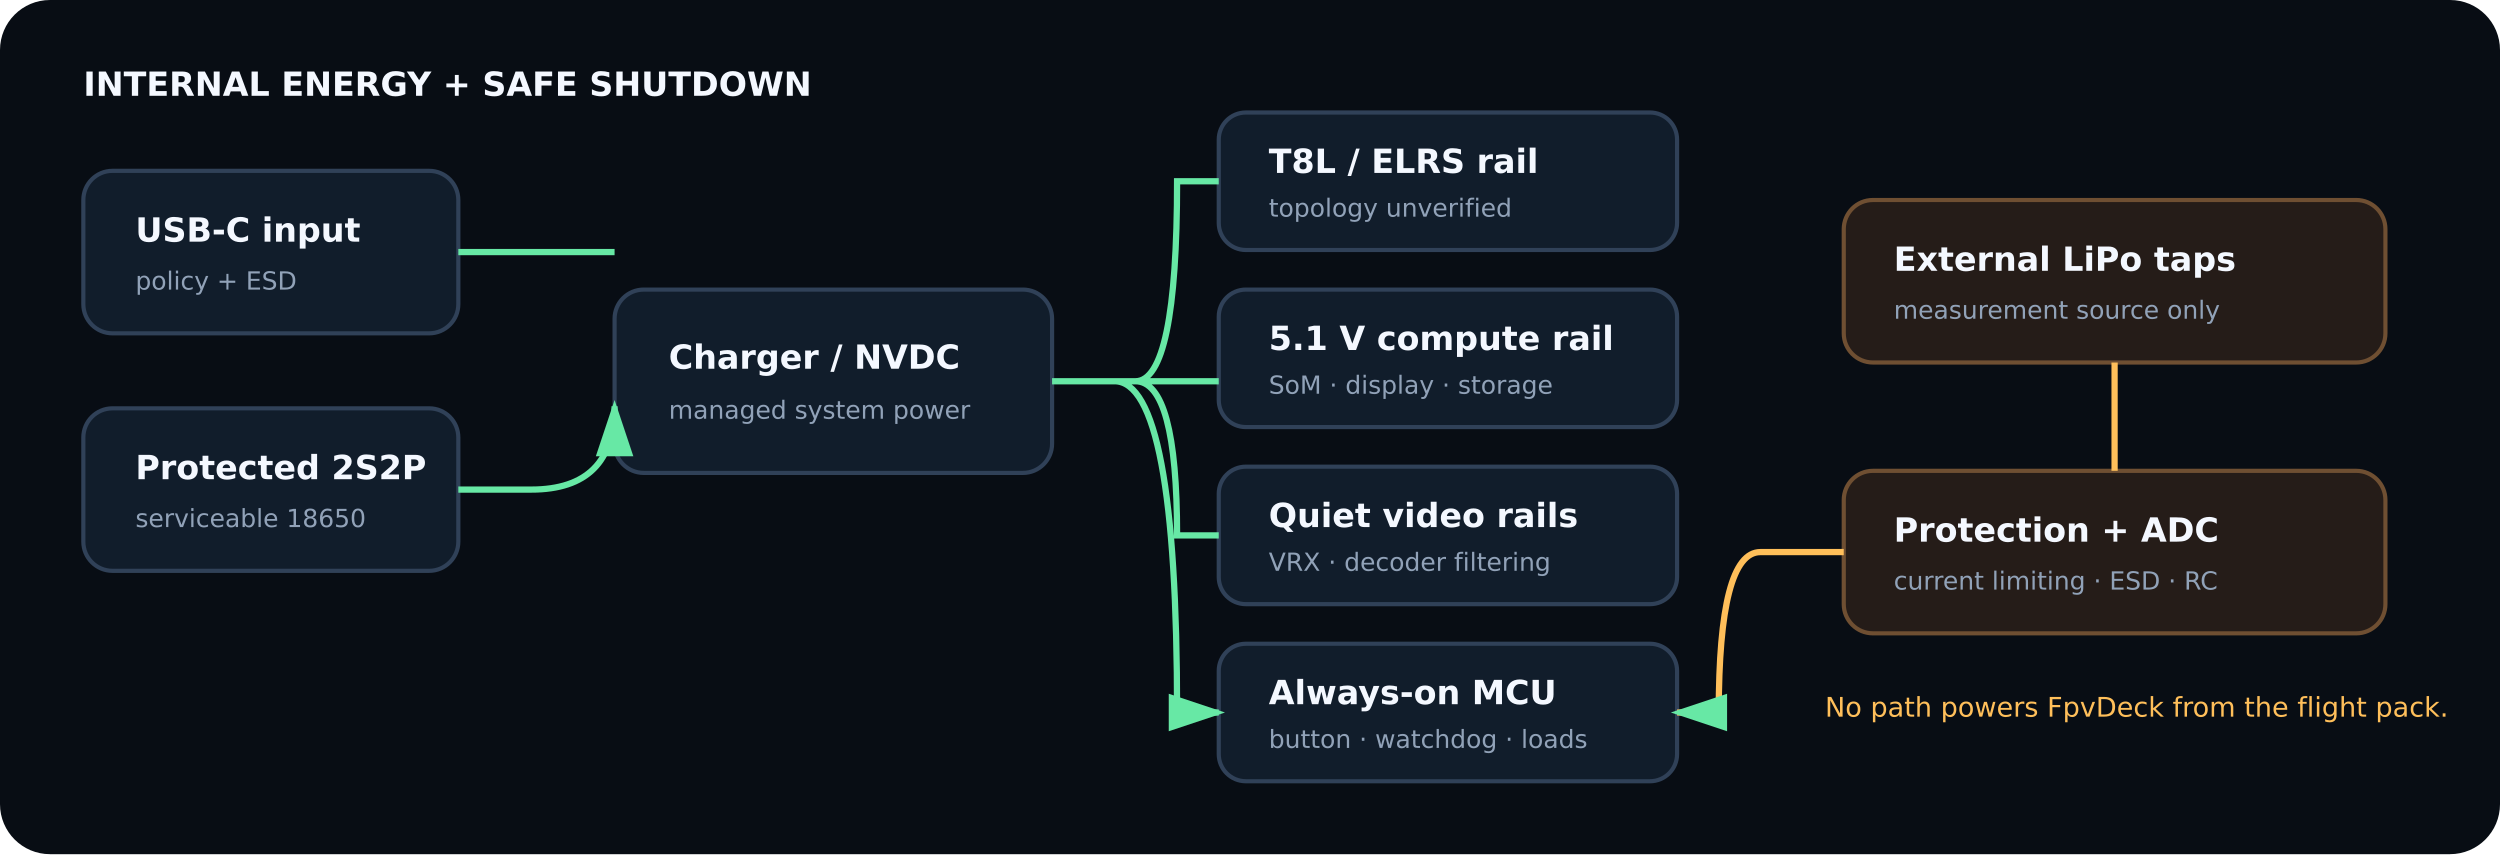
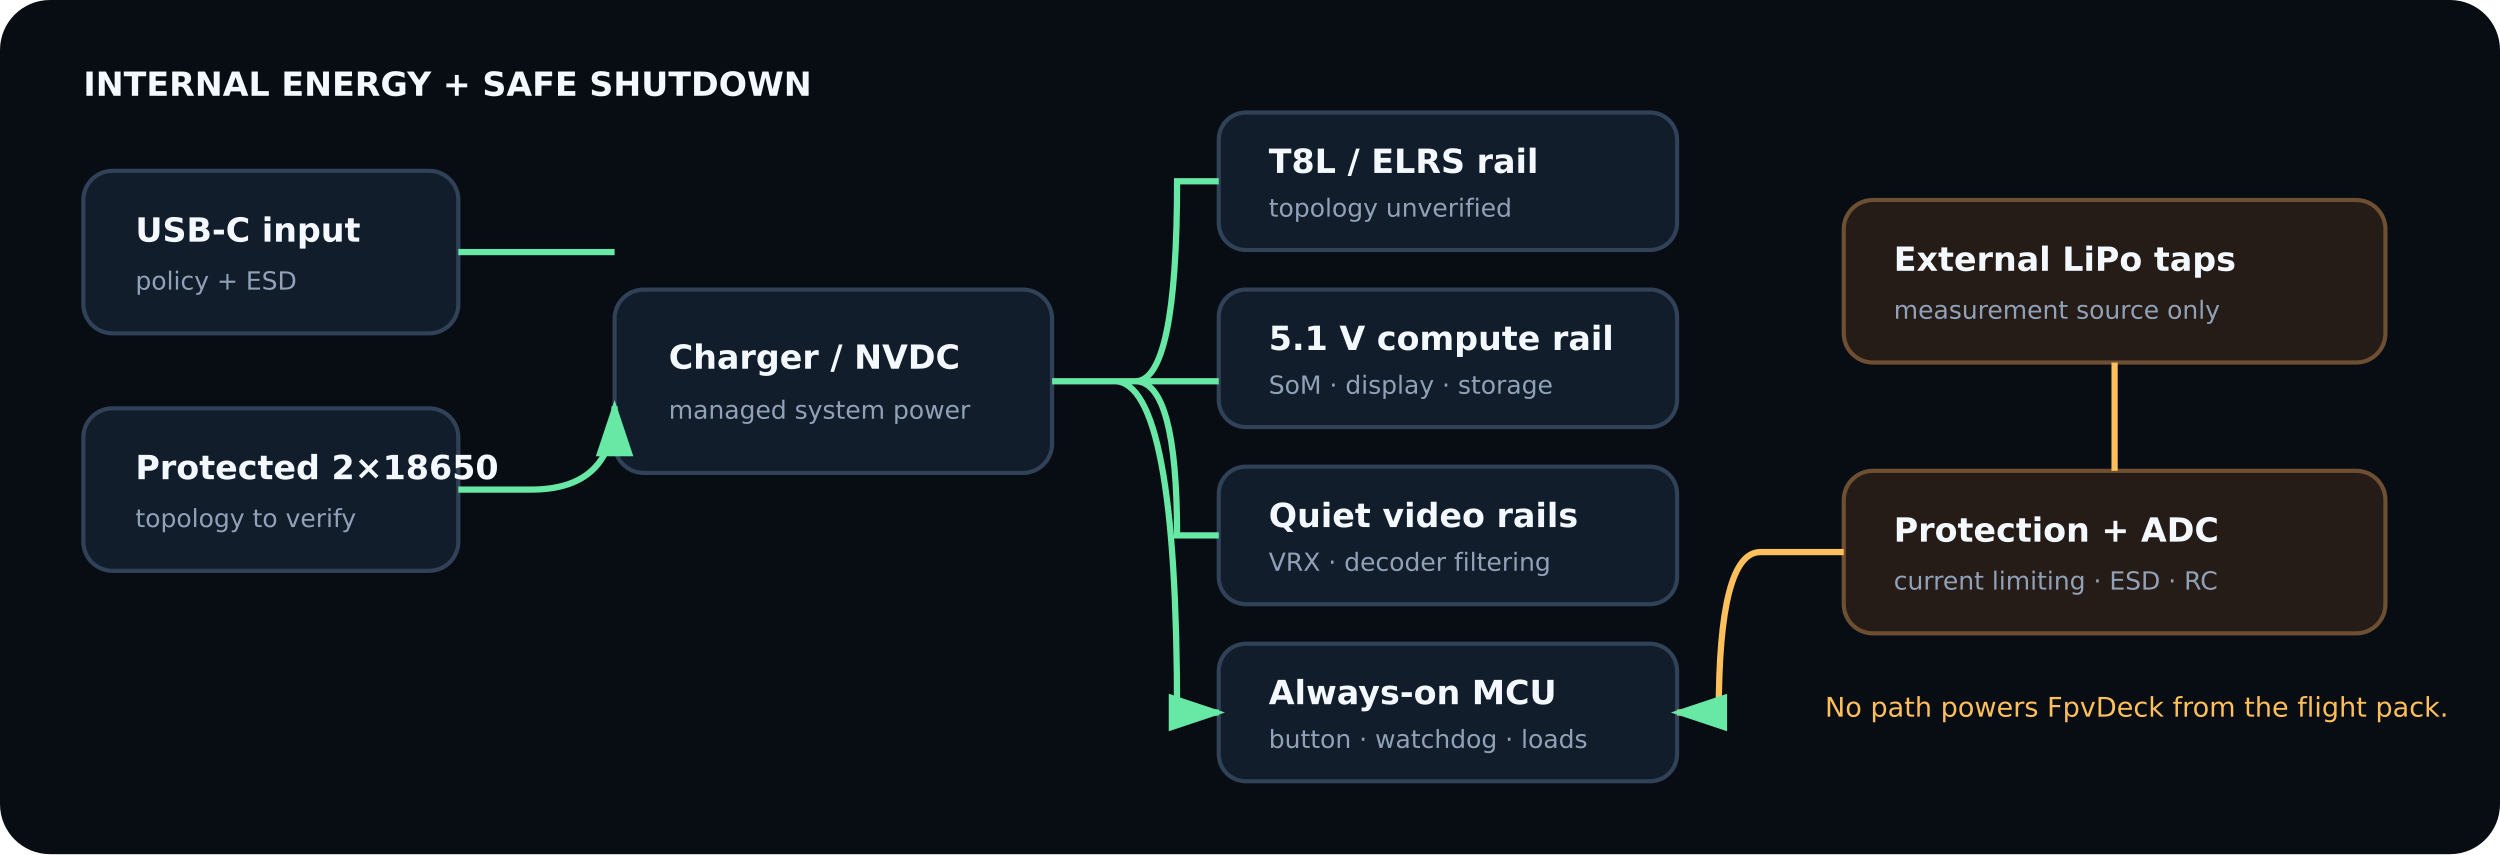
<svg xmlns="http://www.w3.org/2000/svg" viewBox="0 0 1200 410" role="img" aria-labelledby="title desc">
  <defs>
    <marker id="a" markerWidth="10" markerHeight="10" refX="8" refY="3" orient="auto">
      <path d="M0 0l9 3-9 3z" fill="#67e8a5" />
    </marker>
    <style>.b{fill:#111d2b;stroke:#304158;stroke-width:2}.w{fill:#251c18;stroke:#6f4f32;stroke-width:2}.t{fill:#f4f8ff;font:600 16px DejaVu Sans}.s{fill:#91a2b8;font:12px DejaVu Sans}.l{stroke:#67e8a5;stroke-width:3;fill:none;marker-end:url(#a)}.x{stroke:#ffbf5a}</style>
  </defs>
  <rect width="1200" height="410" rx="24" fill="#080d14" />
  <text x="40" y="46" class="t" font-size="23">INTERNAL ENERGY + SAFE SHUTDOWN</text>
  <g transform="translate(40 82)">
    <rect class="b" width="180" height="78" rx="14" />
    <text class="t" x="25" y="34">USB-C input</text>
    <text class="s" x="25" y="57">policy + ESD</text>
  </g>
  <g transform="translate(40 196)">
    <rect class="b" width="180" height="78" rx="14" />
-     <text class="t" x="25" y="34">Protected 2S2P</text>
-     <text class="s" x="25" y="57">serviceable 18650</text>
+     <text class="t" x="25" y="34">Protected 2×18650</text>
+     <text class="s" x="25" y="57">topology to verify</text>
  </g>
  <g transform="translate(295 139)">
    <rect class="b" width="210" height="88" rx="14" />
    <text class="t" x="26" y="38">Charger / NVDC</text>
    <text class="s" x="26" y="62">managed system power</text>
  </g>
  <path class="l" d="M220 121h75M220 235h35q40 0 40-40" />
  <g transform="translate(585 54)">
    <rect class="b" width="220" height="66" rx="13" />
    <text class="t" x="24" y="29">T8L / ELRS rail</text>
    <text class="s" x="24" y="50">topology unverified</text>
  </g>
  <g transform="translate(585 139)">
    <rect class="b" width="220" height="66" rx="13" />
    <text class="t" x="24" y="29">5.1 V compute rail</text>
    <text class="s" x="24" y="50">SoM · display · storage</text>
  </g>
  <g transform="translate(585 224)">
    <rect class="b" width="220" height="66" rx="13" />
    <text class="t" x="24" y="29">Quiet video rails</text>
    <text class="s" x="24" y="50">VRX · decoder filtering</text>
  </g>
  <g transform="translate(585 309)">
    <rect class="b" width="220" height="66" rx="13" />
    <text class="t" x="24" y="29">Always-on MCU</text>
    <text class="s" x="24" y="50">button · watchdog · loads</text>
  </g>
  <path class="l" d="M505 183h40q20 0 20-96h20M505 183h80M505 183h40q20 0 20 74h20M505 183h30q30 0 30 159h20" />
  <g transform="translate(885 96)">
    <rect class="w" width="260" height="78" rx="14" />
    <text class="t" x="24" y="34">External LiPo taps</text>
    <text class="s" x="24" y="57">measurement source only</text>
  </g>
  <g transform="translate(885 226)">
    <rect class="w" width="260" height="78" rx="14" />
    <text class="t" x="24" y="34">Protection + ADC</text>
    <text class="s" x="24" y="57">current limiting · ESD · RC</text>
  </g>
  <path class="l x" d="M1015 174v52M885 265h-40q-20 0-20 77h-20" />
  <text x="876" y="344" fill="#ffbf5a" font-family="DejaVu Sans" font-size="13">No path powers FpvDeck from the flight pack.</text>
</svg>
